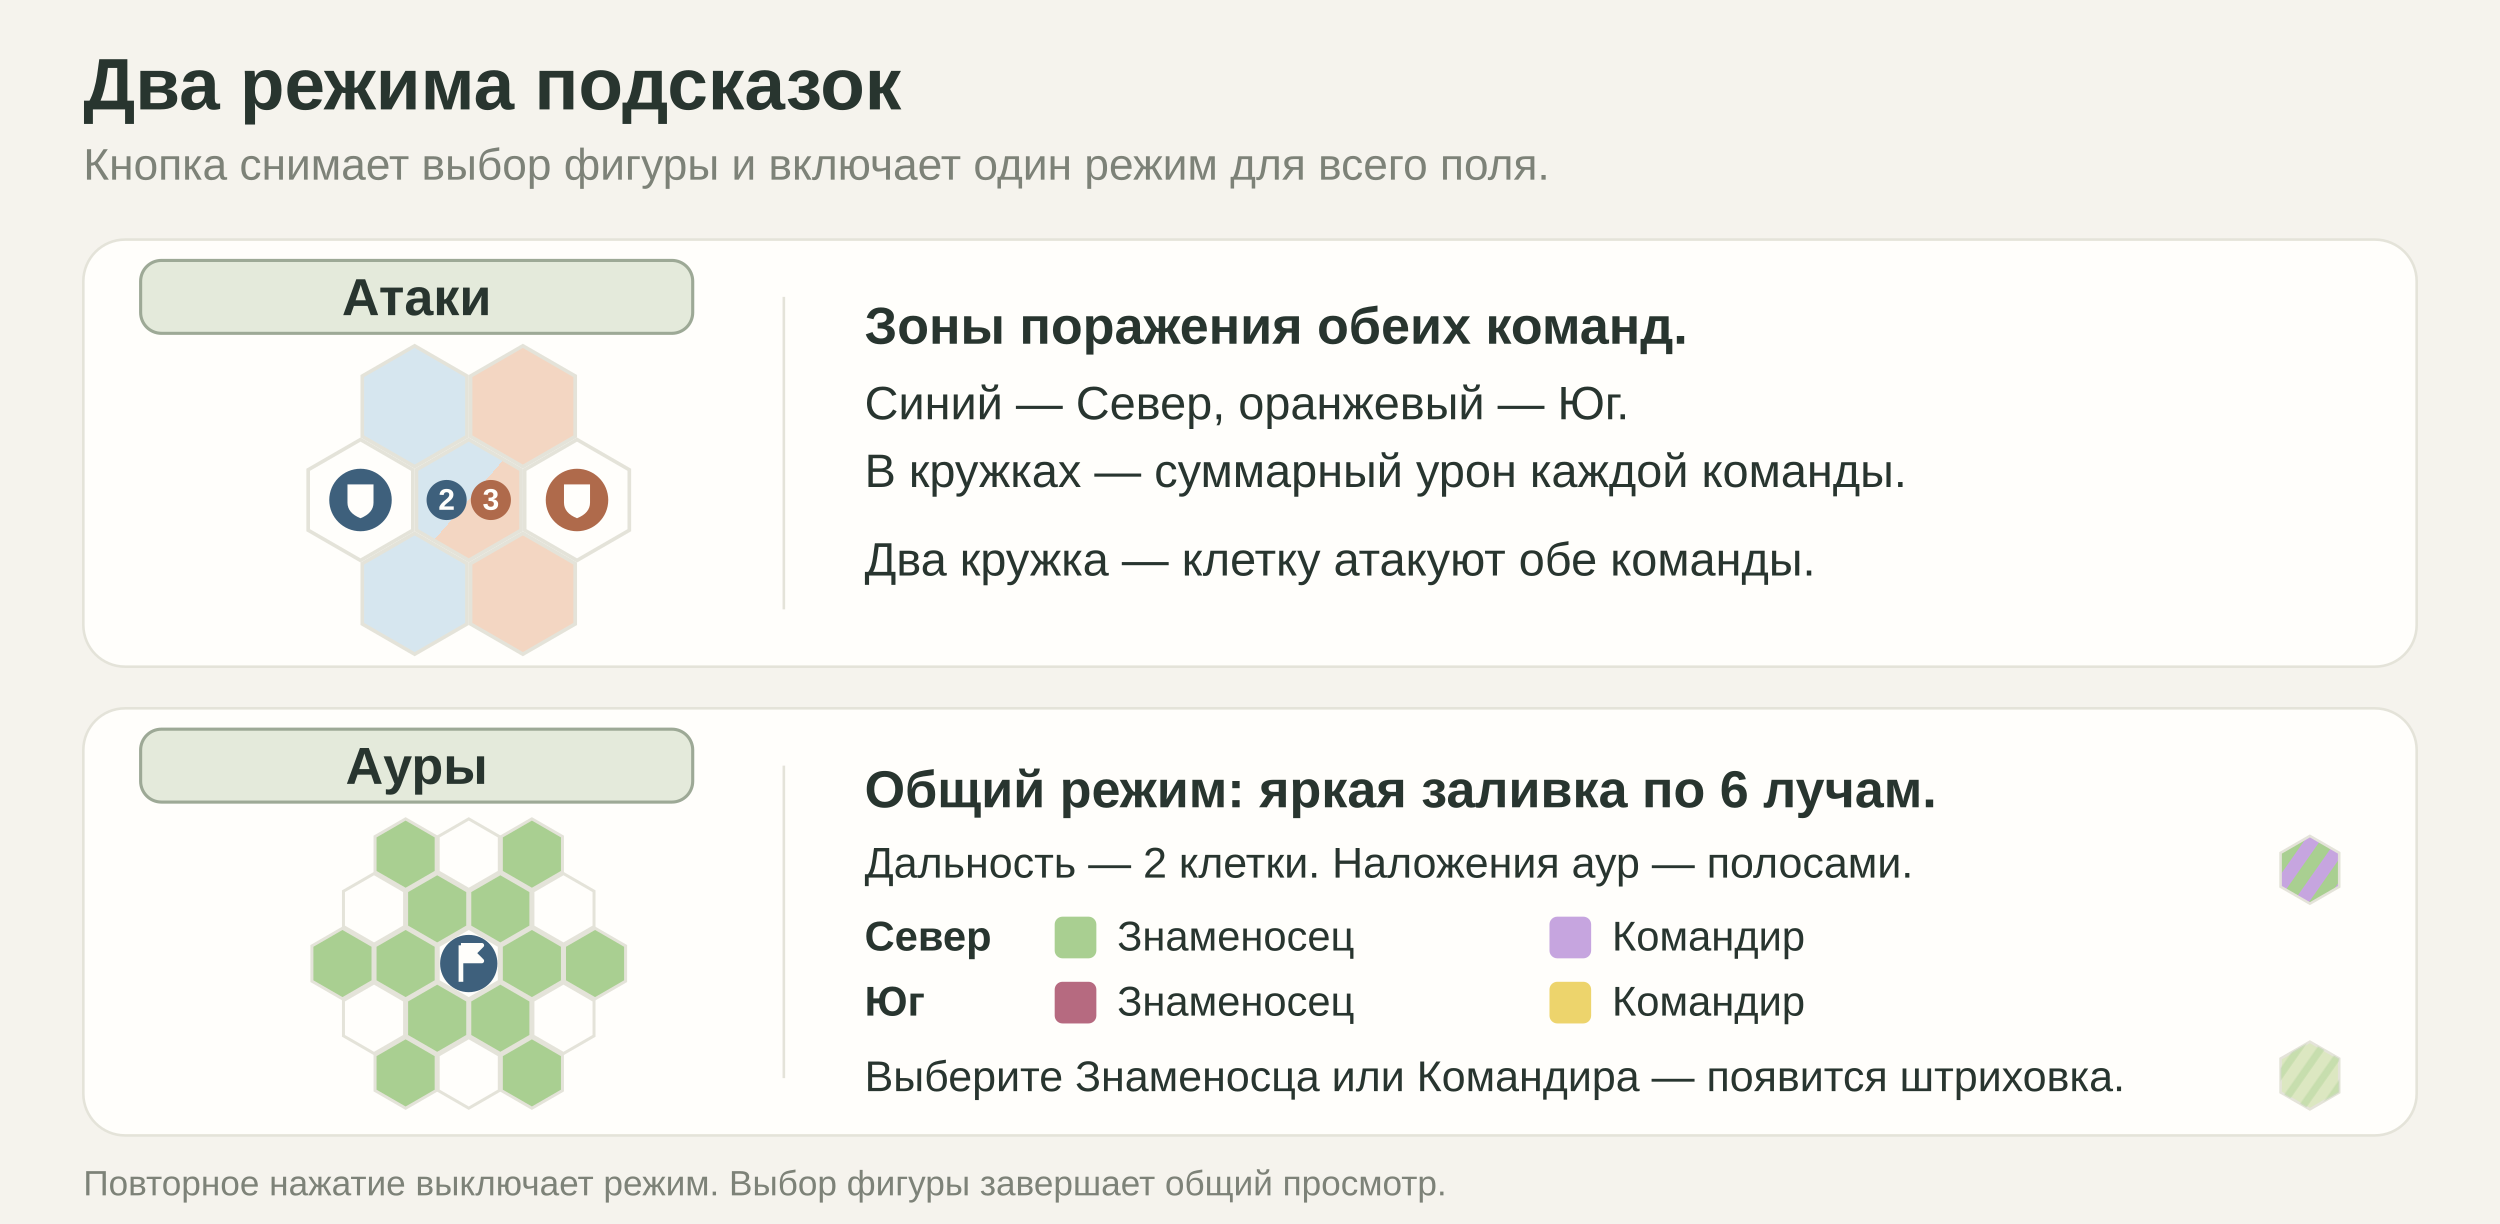
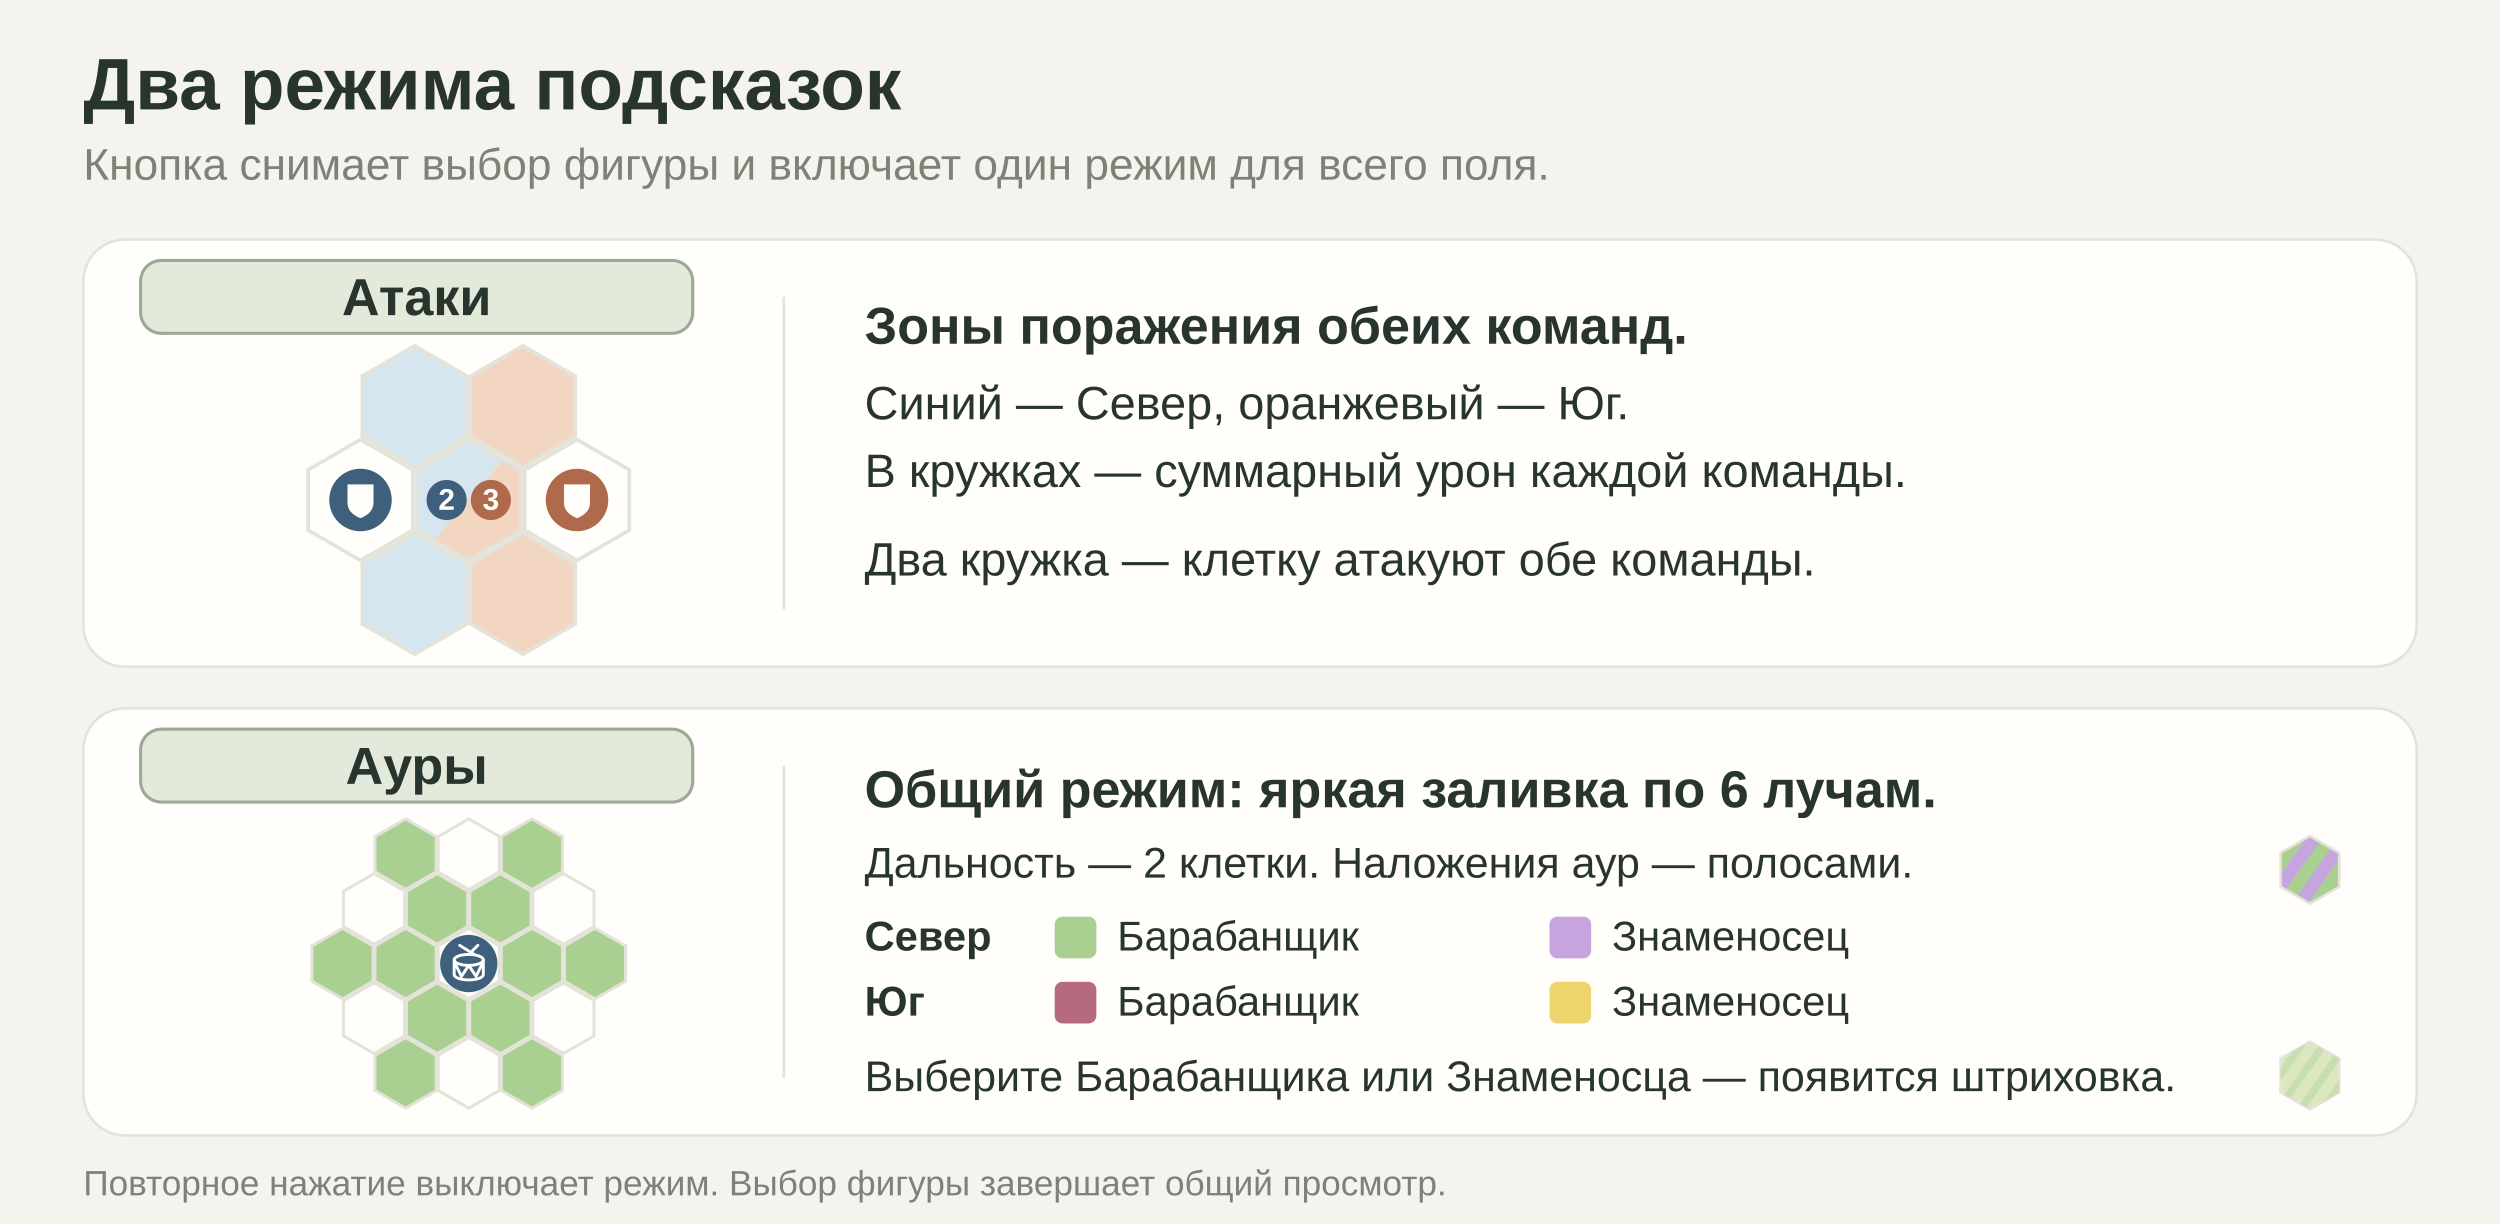
<svg xmlns="http://www.w3.org/2000/svg" width="960" height="470" viewBox="0 0 960 470" role="img" aria-labelledby="title desc">
  <defs>
    <linearGradient id="attackOverlap" x1="0" y1="0" x2="1" y2="1">
      <stop offset="50%" stop-color="#d6e6ef" />
      <stop offset="50%" stop-color="#f3d6c2" />
    </linearGradient>
    <pattern id="auraNorthFlag" width="7" height="7" patternUnits="userSpaceOnUse" patternTransform="rotate(35)">
      <path d="M2 0 V7" fill="none" stroke="#a9cf91" stroke-width="2.8" stroke-opacity=".4" />
    </pattern>
    <pattern id="auraNorthCommander" width="7" height="7" patternUnits="userSpaceOnUse" patternTransform="rotate(-35)">
      <path d="M2 0 V7" fill="none" stroke="#c6a5df" stroke-width="2.8" stroke-opacity=".4" />
    </pattern>
    <pattern id="auraSouthFlag" width="7" height="7" patternUnits="userSpaceOnUse" patternTransform="rotate(35)">
      <path d="M2 0 V7" fill="none" stroke="#b66a80" stroke-width="2.8" stroke-opacity=".4" />
    </pattern>
    <pattern id="auraSouthCommander" width="7" height="7" patternUnits="userSpaceOnUse" patternTransform="rotate(-35)">
      <path d="M2 0 V7" fill="none" stroke="#edd46c" stroke-width="2.8" stroke-opacity=".4" />
    </pattern>
    <pattern id="auraFilledOverlap" width="10" height="10" patternUnits="userSpaceOnUse" patternTransform="rotate(35)">
      <rect width="10" height="10" fill="#a9cf91" />
      <rect width="5" height="10" fill="#c6a5df" />
    </pattern>
  </defs>
  <g font-family="Arial, sans-serif">
    <rect width="960" height="470" fill="#f5f3ed" />
    <text x="32" y="42" font-size="28" fill="#28352f" font-weight="700">Два режима подсказок</text>
    <text x="32" y="69" font-size="17" fill="#7d8278" font-weight="400">Кнопка снимает выбор фигуры и включает один режим для всего поля.</text>
    <rect x="32" y="92" width="896" height="164" rx="16" fill="#fffefb" stroke="#e4e3d9" />
    <path d="M301 114 V234" stroke="#e4e3d9" />
    <rect x="32" y="272" width="896" height="164" rx="16" fill="#fffefb" stroke="#e4e3d9" />
    <path d="M301 294 V414" stroke="#e4e3d9" />
    <rect x="54" y="100" width="212" height="28" rx="8" fill="#e4eadb" stroke="#9da996" stroke-width="1.2" />
    <text x="160" y="121" font-size="20" fill="#28352f" font-weight="700" text-anchor="middle">Атаки</text>
    <polygon points="179.31,144.40 179.31,167.60 159.22,179.20 139.12,167.60 139.12,144.40 159.22,132.80" fill="#d6e6ef" stroke="#e4e3d9" stroke-width="1.4" />
    <polygon points="220.88,144.40 220.88,167.60 200.78,179.20 180.69,167.60 180.69,144.40 200.78,132.80" fill="#f3d6c2" stroke="#e4e3d9" stroke-width="1.4" />
    <polygon points="158.52,180.40 158.52,203.60 138.43,215.20 118.34,203.60 118.34,180.40 138.43,168.80" fill="#fffefb" stroke="#e4e3d9" stroke-width="1.4" />
    <polygon points="200.09,180.40 200.09,203.60 180.00,215.20 159.91,203.60 159.91,180.40 180.00,168.80" fill="url(#attackOverlap)" stroke="#e4e3d9" stroke-width="1.4" />
    <polygon points="241.66,180.40 241.66,203.60 221.57,215.20 201.48,203.60 201.48,180.40 221.57,168.80" fill="#fffefb" stroke="#e4e3d9" stroke-width="1.4" />
    <polygon points="179.31,216.40 179.31,239.60 159.22,251.20 139.12,239.60 139.12,216.40 159.22,204.80" fill="#d6e6ef" stroke="#e4e3d9" stroke-width="1.4" />
    <polygon points="220.88,216.40 220.88,239.60 200.78,251.20 180.69,239.60 180.69,216.40 200.78,204.80" fill="#f3d6c2" stroke="#e4e3d9" stroke-width="1.4" />
    <circle cx="138.43" cy="192.00" r="12" fill="#3e607c" />
    <path d="M133.43 186.00 H143.43 V193.00 Q143.43 197.00 138.43 199.00 Q133.43 197.00 133.43 193.00 Z" fill="#fffefb" />
    <circle cx="221.57" cy="192.00" r="12" fill="#af6a4b" />
    <path d="M216.57 186.00 H226.57 V193.00 Q226.57 197.00 221.57 199.00 Q216.57 197.00 216.57 193.00 Z" fill="#fffefb" />
    <circle cx="171.5" cy="192" r="7.7" fill="#3e607c" />
    <text x="171.5" y="192.5" font-size="11.5" fill="#fffefb" font-weight="700" text-anchor="middle" dominant-baseline="middle">2</text>
    <circle cx="188.5" cy="192" r="7.7" fill="#af6a4b" />
    <text x="188.5" y="192.5" font-size="11.5" fill="#fffefb" font-weight="700" text-anchor="middle" dominant-baseline="middle">3</text>
    <text x="332" y="132" font-size="20" fill="#28352f" font-weight="700">Зоны поражения обеих команд.</text>
    <text x="332" y="161" font-size="18" fill="#28352f" font-weight="400">Синий — Север, оранжевый — Юг.</text>
    <text x="332" y="187" font-size="18" fill="#28352f" font-weight="400">В кружках — суммарный урон каждой команды.</text>
    <text x="332" y="221" font-size="18" fill="#28352f" font-weight="400">Два кружка — клетку атакуют обе команды.</text>
    <rect x="54" y="280" width="212" height="28" rx="8" fill="#e4eadb" stroke="#9da996" stroke-width="1.2" />
    <text x="160" y="301" font-size="20" fill="#28352f" font-weight="700" text-anchor="middle">Ауры</text>
    <polygon points="167.49,321.23 167.49,334.77 155.75,341.55 144.02,334.77 144.02,321.23 155.75,314.45" fill="#a9cf91" stroke="#e4e3d9" stroke-width="1.15" />
    <polygon points="191.73,321.23 191.73,334.77 180.00,341.55 168.27,334.77 168.27,321.23 180.00,314.45" fill="#fffefb" stroke="#e4e3d9" stroke-width="1.15" />
    <polygon points="215.98,321.23 215.98,334.77 204.25,341.55 192.51,334.77 192.51,321.23 204.25,314.45" fill="#a9cf91" stroke="#e4e3d9" stroke-width="1.15" />
    <polygon points="155.36,342.23 155.36,355.77 143.63,362.55 131.89,355.77 131.89,342.23 143.63,335.45" fill="#fffefb" stroke="#e4e3d9" stroke-width="1.15" />
    <polygon points="179.61,342.23 179.61,355.77 167.88,362.55 156.14,355.77 156.14,342.23 167.88,335.45" fill="#a9cf91" stroke="#e4e3d9" stroke-width="1.15" />
    <polygon points="203.86,342.23 203.86,355.77 192.12,362.55 180.39,355.77 180.39,342.23 192.12,335.45" fill="#a9cf91" stroke="#e4e3d9" stroke-width="1.15" />
    <polygon points="228.11,342.23 228.11,355.77 216.37,362.55 204.64,355.77 204.64,342.23 216.37,335.45" fill="#fffefb" stroke="#e4e3d9" stroke-width="1.15" />
    <polygon points="143.24,363.23 143.24,376.77 131.50,383.55 119.77,376.77 119.77,363.23 131.50,356.45" fill="#a9cf91" stroke="#e4e3d9" stroke-width="1.15" />
    <polygon points="167.49,363.23 167.49,376.77 155.75,383.55 144.02,376.77 144.02,363.23 155.75,356.45" fill="#a9cf91" stroke="#e4e3d9" stroke-width="1.15" />
    <polygon points="191.73,363.23 191.73,376.77 180.00,383.55 168.27,376.77 168.27,363.23 180.00,356.45" fill="#fffefb" stroke="#e4e3d9" stroke-width="1.15" />
    <polygon points="215.98,363.23 215.98,376.77 204.25,383.55 192.51,376.77 192.51,363.23 204.25,356.45" fill="#a9cf91" stroke="#e4e3d9" stroke-width="1.15" />
    <polygon points="240.23,363.23 240.23,376.77 228.50,383.55 216.76,376.77 216.76,363.23 228.50,356.45" fill="#a9cf91" stroke="#e4e3d9" stroke-width="1.15" />
    <polygon points="155.36,384.23 155.36,397.77 143.63,404.55 131.89,397.77 131.89,384.23 143.63,377.45" fill="#fffefb" stroke="#e4e3d9" stroke-width="1.15" />
    <polygon points="179.61,384.23 179.61,397.77 167.88,404.55 156.14,397.77 156.14,384.23 167.88,377.45" fill="#a9cf91" stroke="#e4e3d9" stroke-width="1.15" />
    <polygon points="203.86,384.23 203.86,397.77 192.12,404.55 180.39,397.77 180.39,384.23 192.12,377.45" fill="#a9cf91" stroke="#e4e3d9" stroke-width="1.15" />
    <polygon points="228.11,384.23 228.11,397.77 216.37,404.55 204.64,397.77 204.64,384.23 216.37,377.45" fill="#fffefb" stroke="#e4e3d9" stroke-width="1.15" />
    <polygon points="167.49,405.23 167.49,418.77 155.75,425.55 144.02,418.77 144.02,405.23 155.75,398.45" fill="#a9cf91" stroke="#e4e3d9" stroke-width="1.15" />
    <polygon points="191.73,405.23 191.73,418.77 180.00,425.55 168.27,418.77 168.27,405.23 180.00,398.45" fill="#fffefb" stroke="#e4e3d9" stroke-width="1.15" />
    <polygon points="215.98,405.23 215.98,418.77 204.25,425.55 192.51,418.77 192.51,405.23 204.25,398.45" fill="#a9cf91" stroke="#e4e3d9" stroke-width="1.15" />
    <circle cx="180" cy="370" r="11" fill="#3e607c" />
-     <path d="M177 377 V363 M177 363 H185 L182 366 185 369 H177" fill="#fffefb" stroke="#fffefb" stroke-width="1.8" stroke-linejoin="round" />
+     <g transform="translate(171.6,361.6) scale(.7)" fill="none" stroke="#fffefb" stroke-width="1.6" stroke-linecap="round" stroke-linejoin="round">
+       <ellipse cx="12" cy="10" rx="8" ry="3" />
+       <path d="M4 10v8c0 1.7 3.6 3 8 3s8-1.3 8-3v-8M4 11l4 8 4-6 4 6 4-8M7 2l8 5M17 2l-3 3" />
+     </g>
    <text x="332" y="310" font-size="20" fill="#28352f" font-weight="700">Общий режим: яркая заливка по 6 лучам.</text>
    <text x="332" y="337" font-size="16.5" fill="#28352f" font-weight="400">Дальность — 2 клетки. Наложения аур — полосами.</text>
    <polygon points="898.26,327.50 898.26,340.50 887.00,347.00 875.74,340.50 875.74,327.50 887.00,321.00" fill="url(#auraFilledOverlap)" stroke="#e4e3d9" stroke-width="1" />
    <text x="332" y="365" font-size="16" fill="#28352f" font-weight="700">Север</text>
    <rect x="405" y="352" width="16" height="16" rx="3" fill="#a9cf91" />
-     <text x="429" y="365" font-size="16" fill="#28352f" font-weight="400">Знаменосец</text>
+     <text x="429" y="365" font-size="16" fill="#28352f" font-weight="400">Барабанщик</text>
    <rect x="595" y="352" width="16" height="16" rx="3" fill="#c6a5df" />
-     <text x="619" y="365" font-size="16" fill="#28352f" font-weight="400">Командир</text>
+     <text x="619" y="365" font-size="16" fill="#28352f" font-weight="400">Знаменосец</text>
    <text x="332" y="390" font-size="16" fill="#28352f" font-weight="700">Юг</text>
    <rect x="405" y="377" width="16" height="16" rx="3" fill="#b66a80" />
-     <text x="429" y="390" font-size="16" fill="#28352f" font-weight="400">Знаменосец</text>
+     <text x="429" y="390" font-size="16" fill="#28352f" font-weight="400">Барабанщик</text>
    <rect x="595" y="377" width="16" height="16" rx="3" fill="#edd46c" />
-     <text x="619" y="390" font-size="16" fill="#28352f" font-weight="400">Командир</text>
-     <text x="332" y="419" font-size="16.5" fill="#28352f" font-weight="400">Выберите Знаменосца или Командира — появится штриховка.</text>
+     <text x="619" y="390" font-size="16" fill="#28352f" font-weight="400">Знаменосец</text>
+     <text x="332" y="419" font-size="16.5" fill="#28352f" font-weight="400">Выберите Барабанщика или Знаменосца — появится штриховка.</text>
    <polygon points="898.26,406.50 898.26,419.50 887.00,426.00 875.74,419.50 875.74,406.50 887.00,400.00" fill="#dce7c1" stroke="#e4e3d9" stroke-width="1" />
    <polygon points="898.26,406.50 898.26,419.50 887.00,426.00 875.74,419.50 875.74,406.50 887.00,400.00" fill="url(#auraNorthFlag)" />
    <text x="32" y="459" font-size="13.5" fill="#7d8278" font-weight="400">Повторное нажатие выключает режим. Выбор фигуры завершает общий просмотр.</text>
  </g>
</svg>
